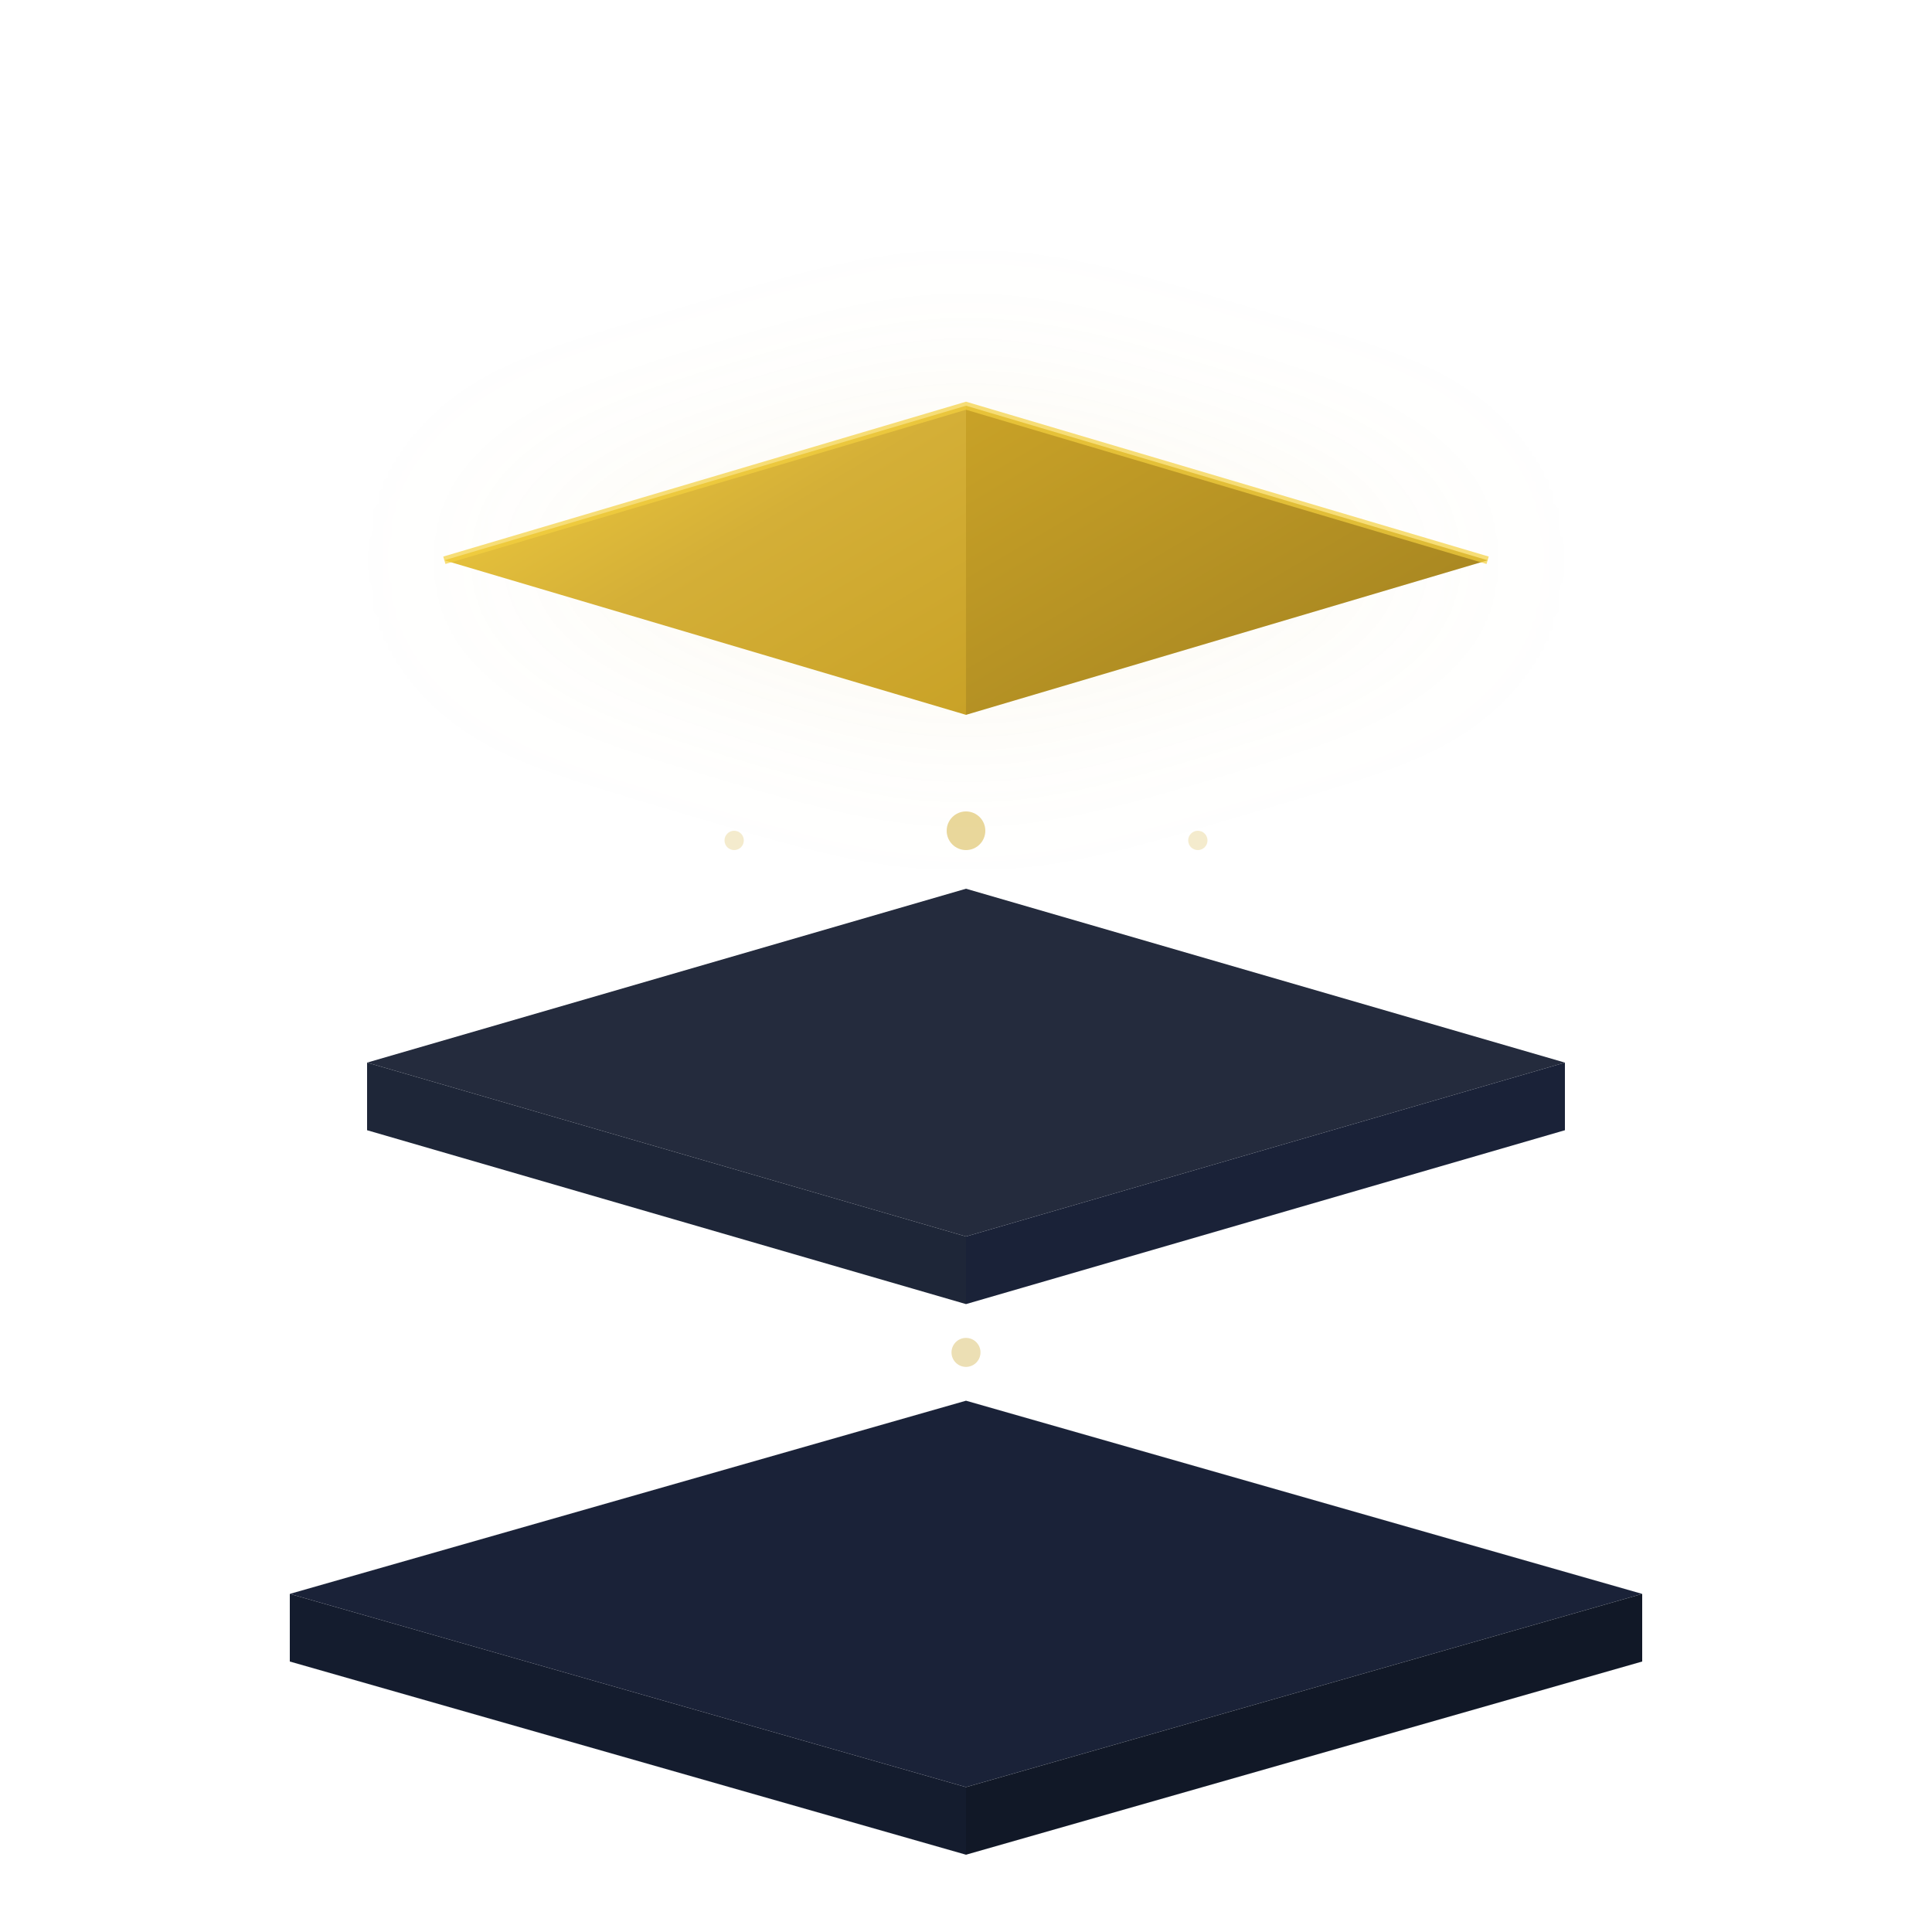
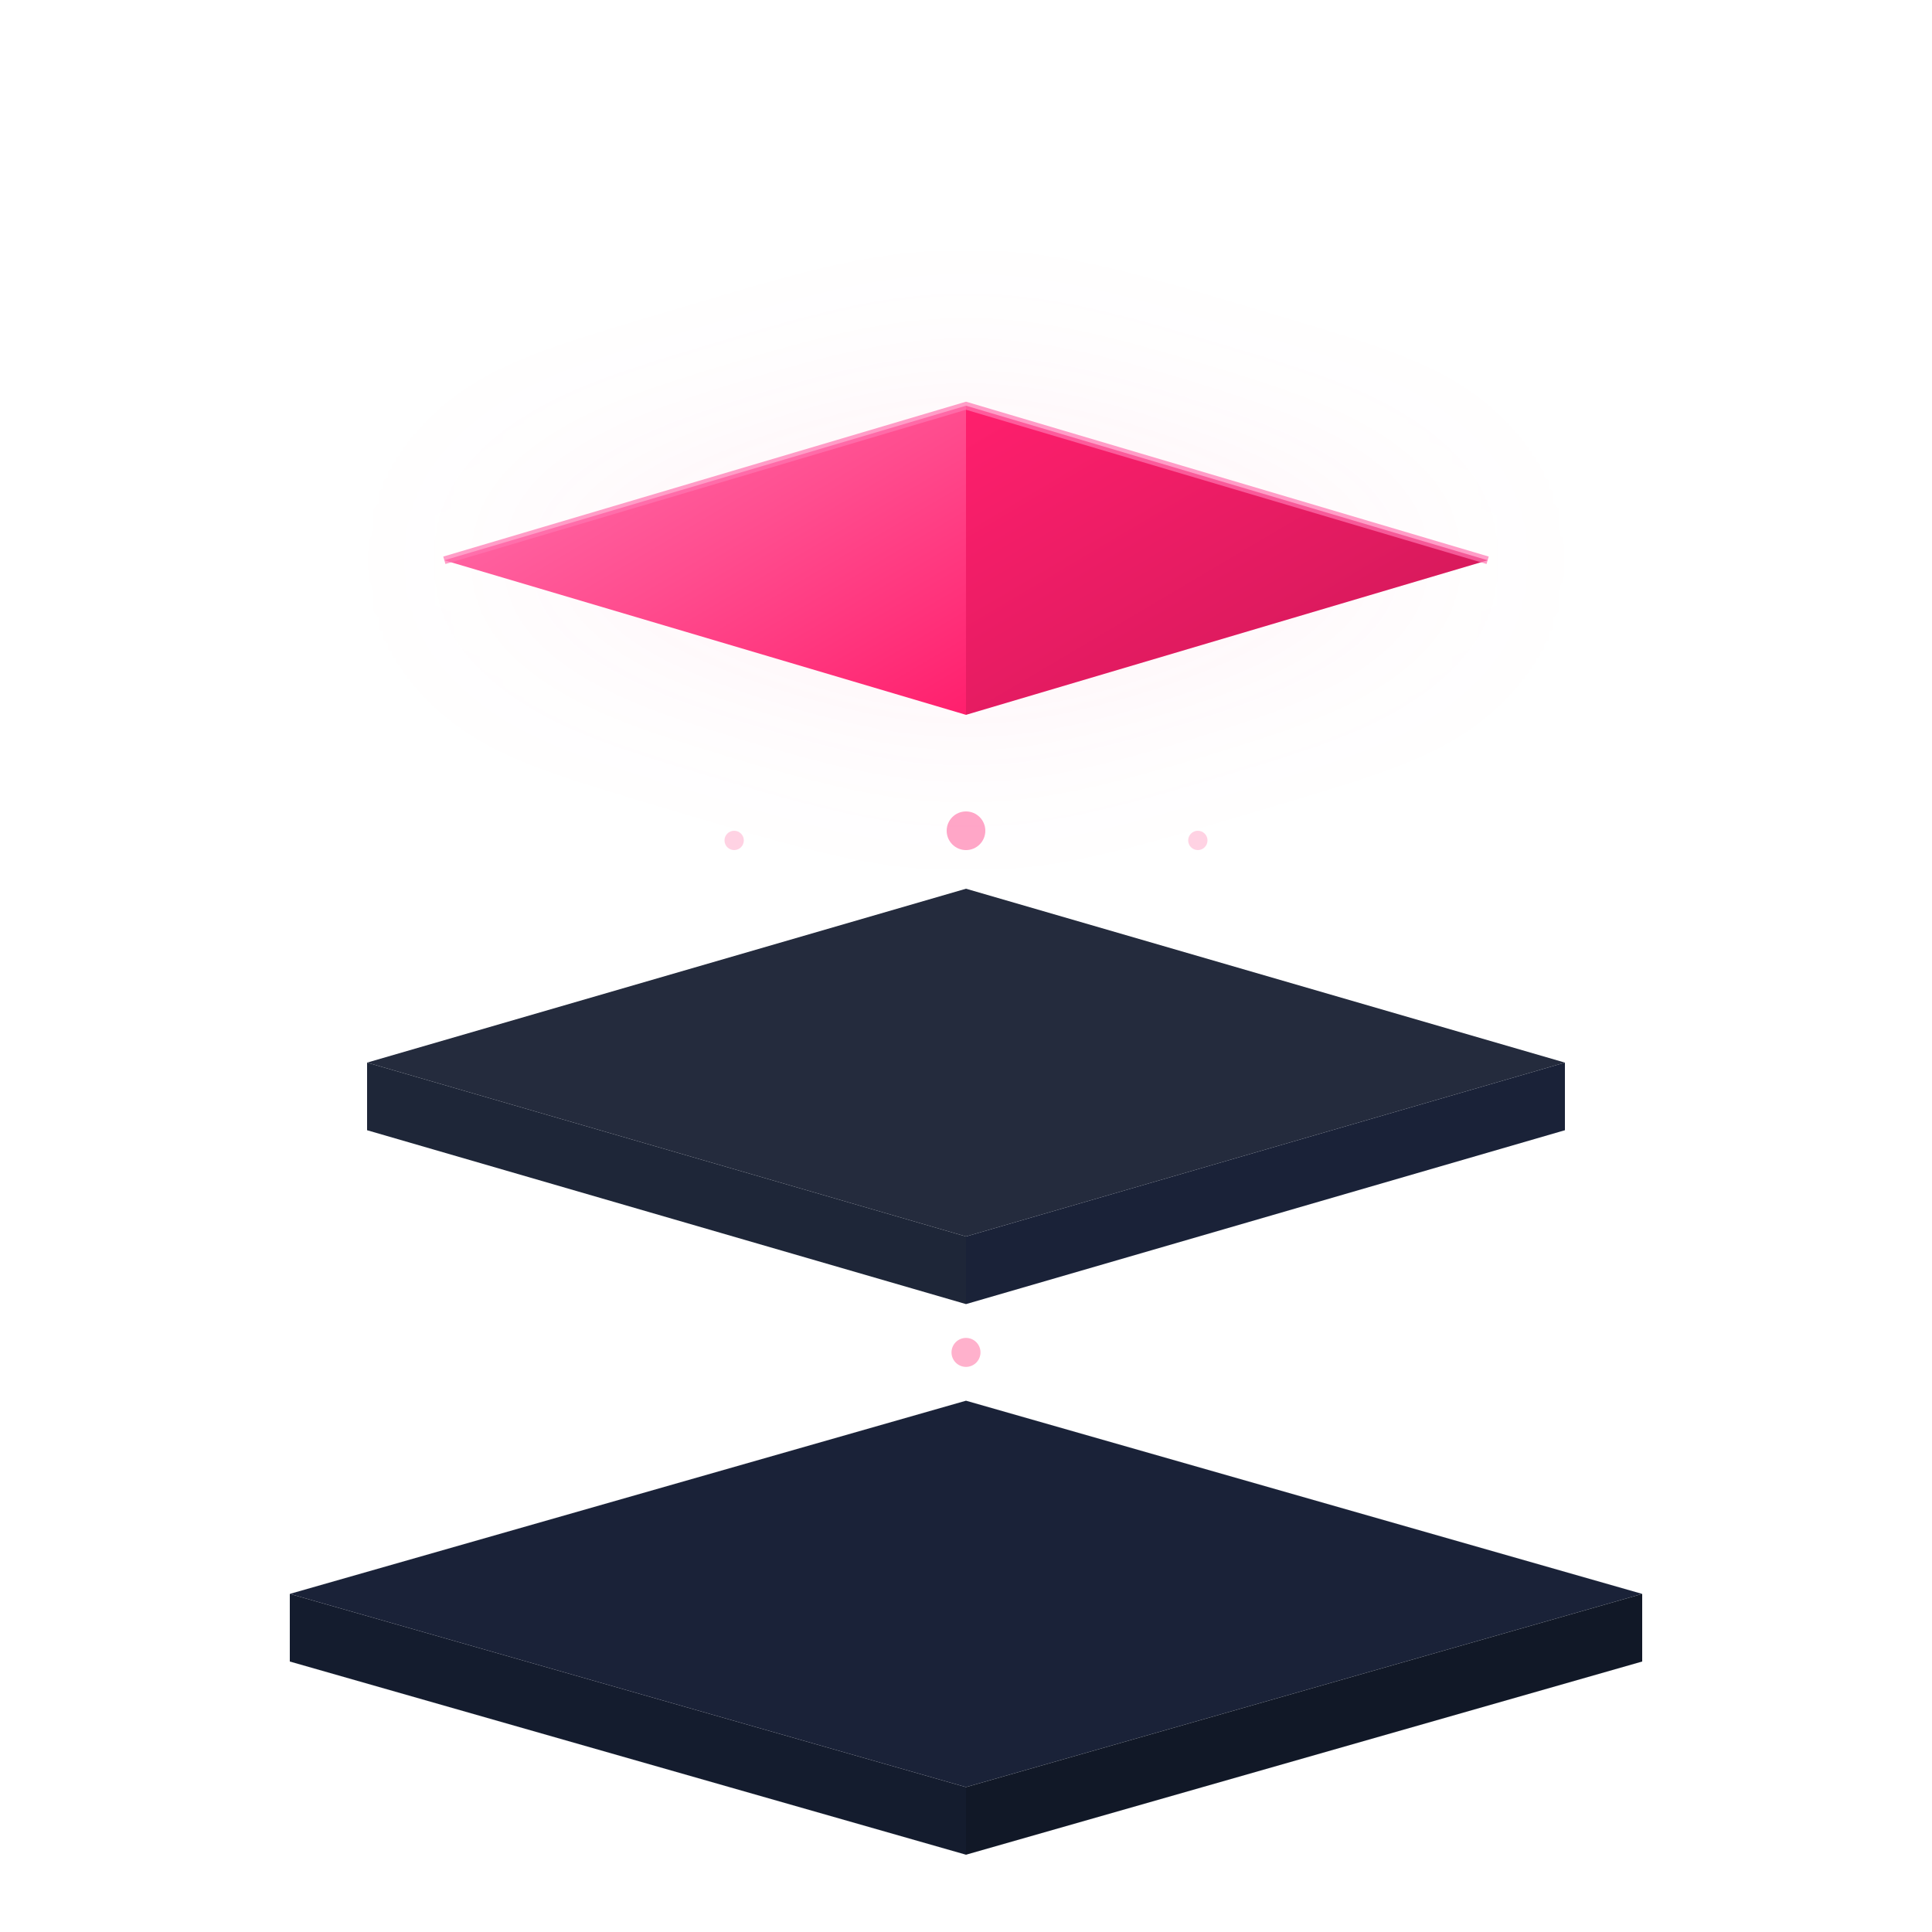
<svg xmlns="http://www.w3.org/2000/svg" viewBox="0 0 200 200" width="200" height="200" role="img" aria-labelledby="sym-title sym-desc">
  <defs>
    <linearGradient id="sym-gold" x1="0%" y1="0%" x2="100%" y2="100%">
-       <stop offset="0%" stop-color="#F4D03F" />
-       <stop offset="50%" stop-color="#D4AF37" />
-       <stop offset="100%" stop-color="#C9A227" />
+       <stop offset="0%" stop-color="#FF75B0" />
+       <stop offset="50%" stop-color="#FF4D8F" />
+       <stop offset="100%" stop-color="#FF1F6D" />
    </linearGradient>
    <linearGradient id="sym-gold-r" x1="0%" y1="0%" x2="100%" y2="100%">
-       <stop offset="0%" stop-color="#C9A227" />
-       <stop offset="100%" stop-color="#A08020" />
+       <stop offset="0%" stop-color="#FF1F6D" />
+       <stop offset="100%" stop-color="#CC1857" />
    </linearGradient>
    <filter id="sym-glow" x="-50%" y="-50%" width="200%" height="200%">
      <feGaussianBlur stdDeviation="10" result="blur" />
      <feComposite in="SourceGraphic" in2="blur" operator="over" />
    </filter>
  </defs>
  <path d="M30,165 L100,185 L170,165 L100,145Z" fill="#1A2238" />
  <path d="M100,185 L170,165 L170,172 L100,192Z" fill="#111827" />
  <path d="M30,165 L100,185 L100,192 L30,172Z" fill="#141C2E" />
  <path d="M38,110 L100,128 L162,110 L100,92Z" fill="#242B3D" />
  <path d="M100,128 L162,110 L162,117 L100,135Z" fill="#1A2238" />
  <path d="M38,110 L100,128 L100,135 L38,117Z" fill="#1E2638" />
-   <path d="M46,58 L100,74 L154,58 L100,42Z" fill="#D4AF37" opacity="0.08" filter="url(#sym-glow)" />
+   <path d="M46,58 L100,74 L154,58 L100,42Z" fill="#FF4D8F" opacity="0.08" filter="url(#sym-glow)" />
  <path d="M46,58 L100,74 L100,42Z" fill="url(#sym-gold)" />
  <path d="M100,74 L154,58 L100,42Z" fill="url(#sym-gold-r)" />
-   <path d="M46,58 L100,42 L154,58" fill="none" stroke="#F4D03F" stroke-width="0.8" opacity="0.7" />
-   <circle cx="100" cy="86" r="2" fill="#D4AF37" opacity="0.5" />
-   <circle cx="76" cy="87" r="1" fill="#D4AF37" opacity="0.25" />
-   <circle cx="124" cy="87" r="1" fill="#D4AF37" opacity="0.25" />
-   <circle cx="100" cy="140" r="1.5" fill="#C9A227" opacity="0.35" />
+   <path d="M46,58 L100,42 L154,58" fill="none" stroke="#FF75B0" stroke-width="0.8" opacity="0.7" />
+   <circle cx="100" cy="86" r="2" fill="#FF4D8F" opacity="0.5" />
+   <circle cx="76" cy="87" r="1" fill="#FF4D8F" opacity="0.25" />
+   <circle cx="124" cy="87" r="1" fill="#FF4D8F" opacity="0.25" />
+   <circle cx="100" cy="140" r="1.5" fill="#FF1F6D" opacity="0.35" />
</svg>
